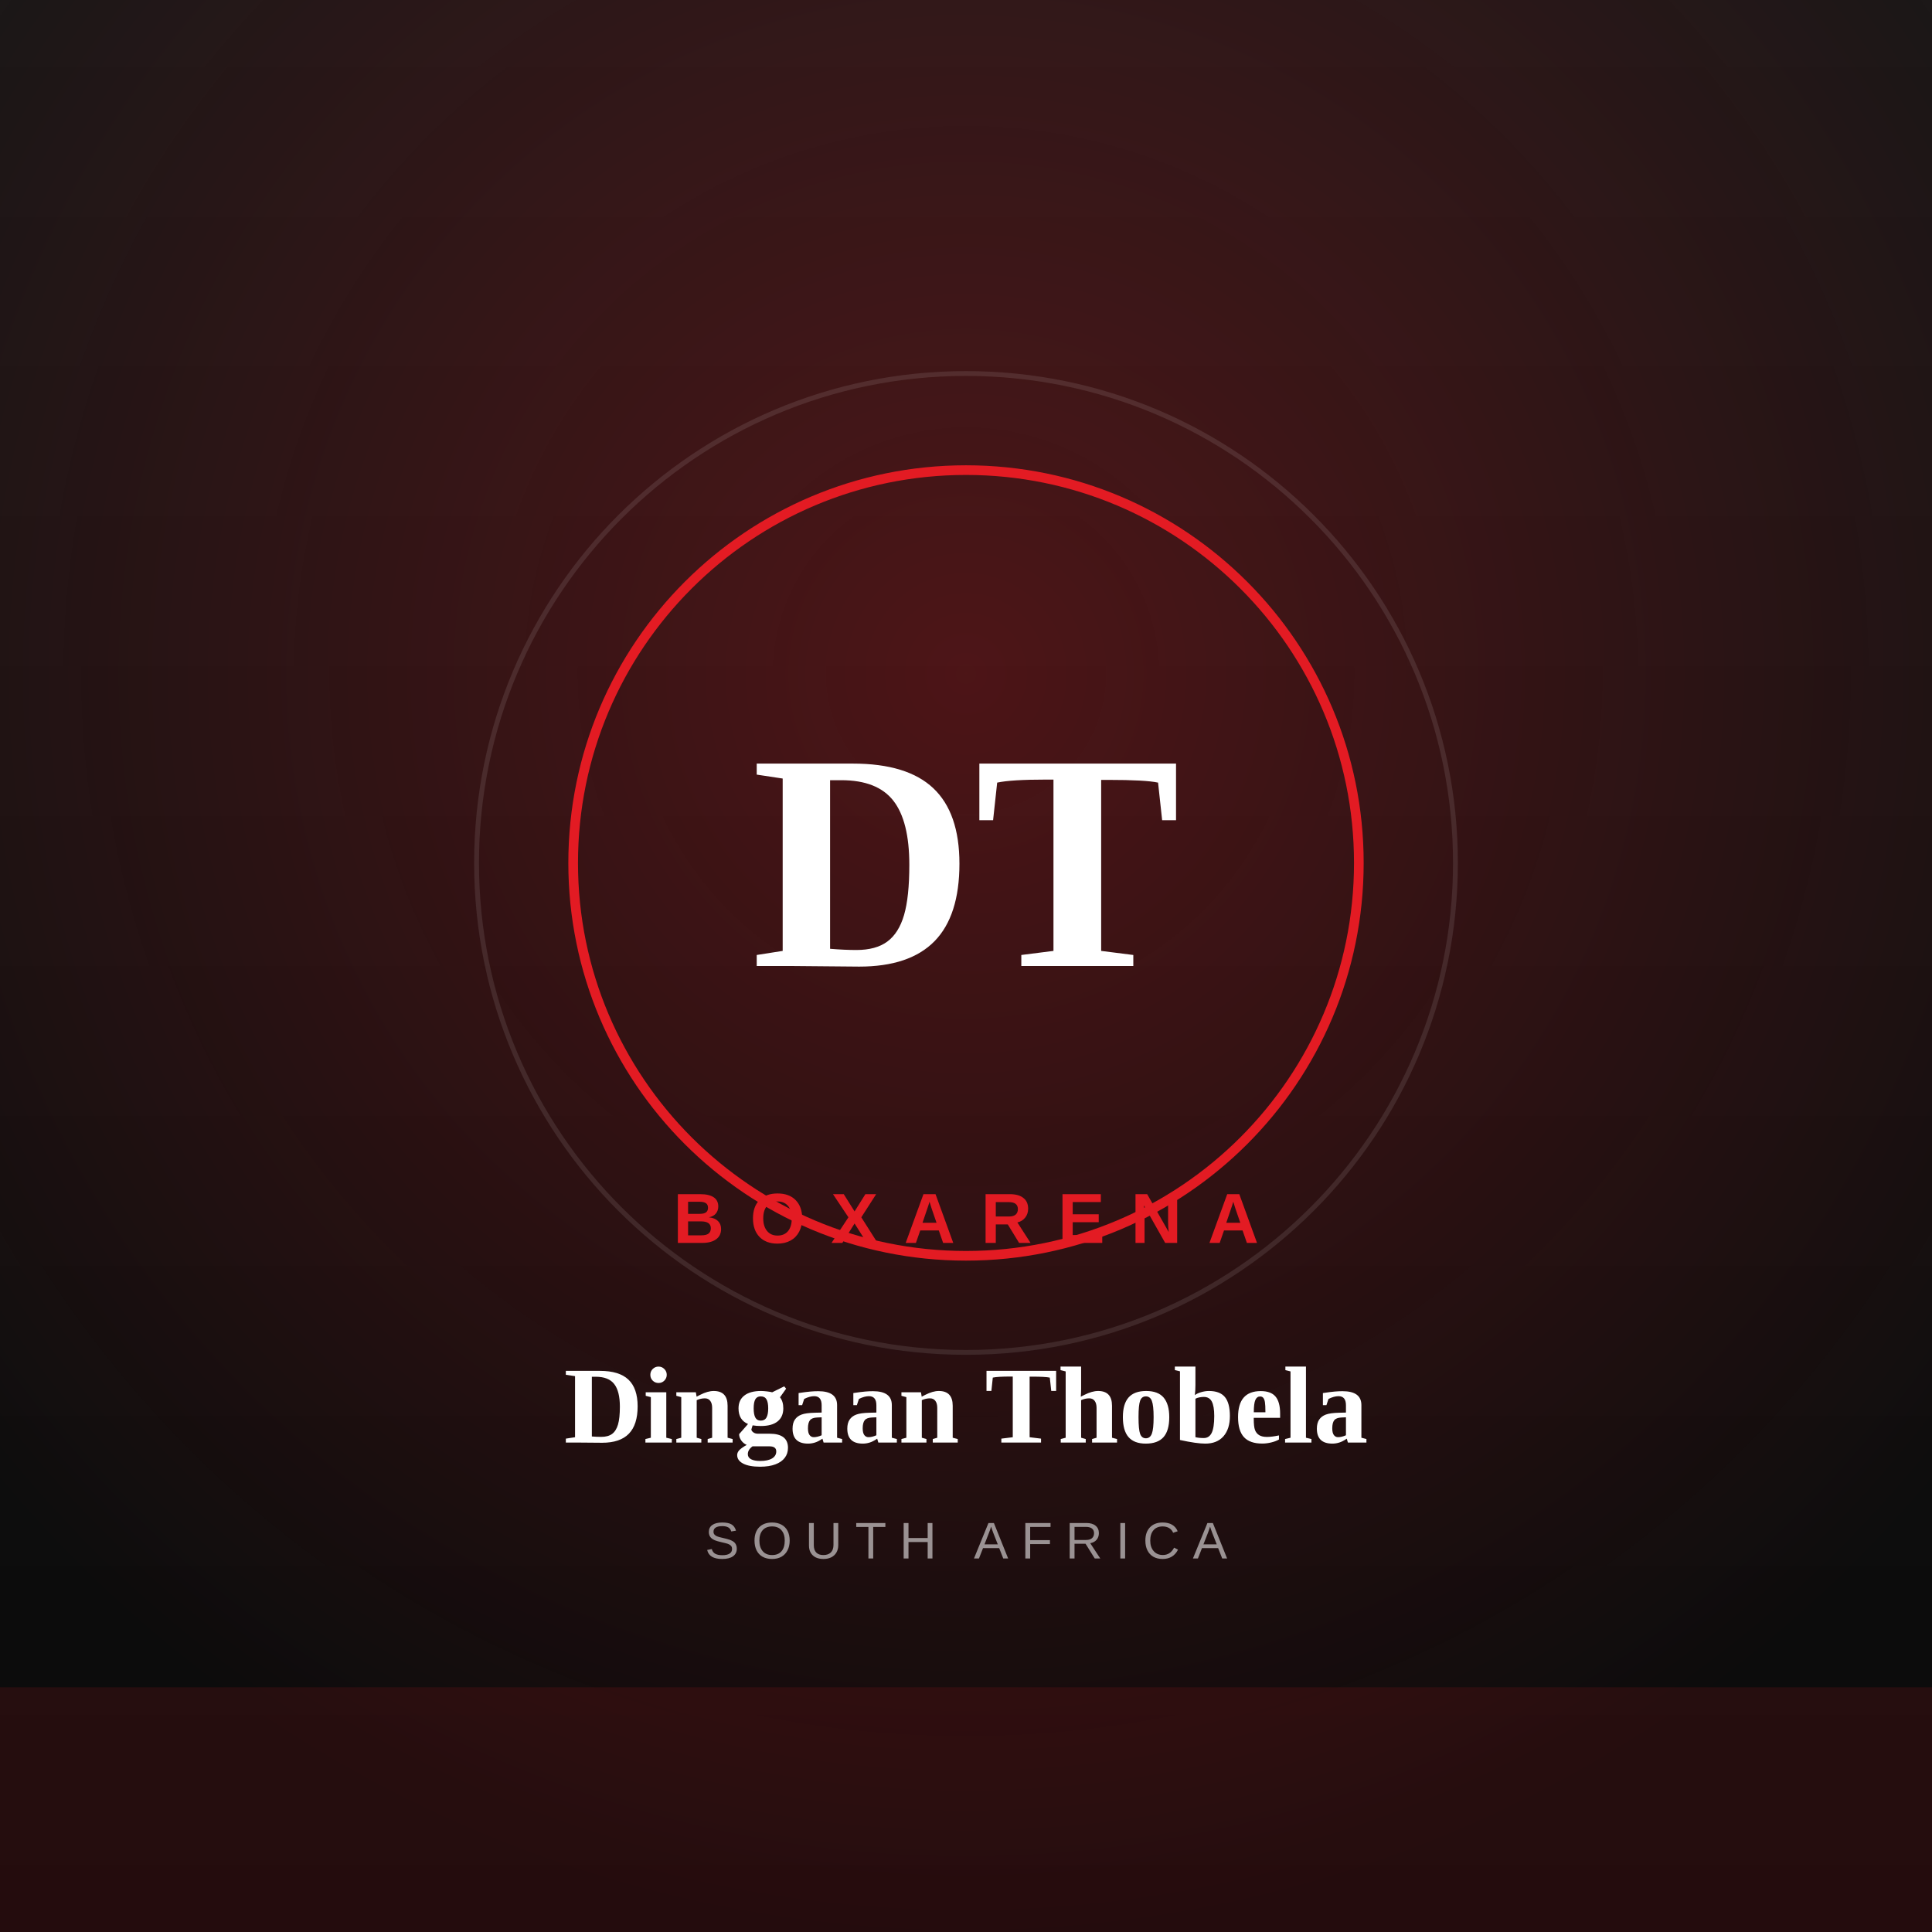
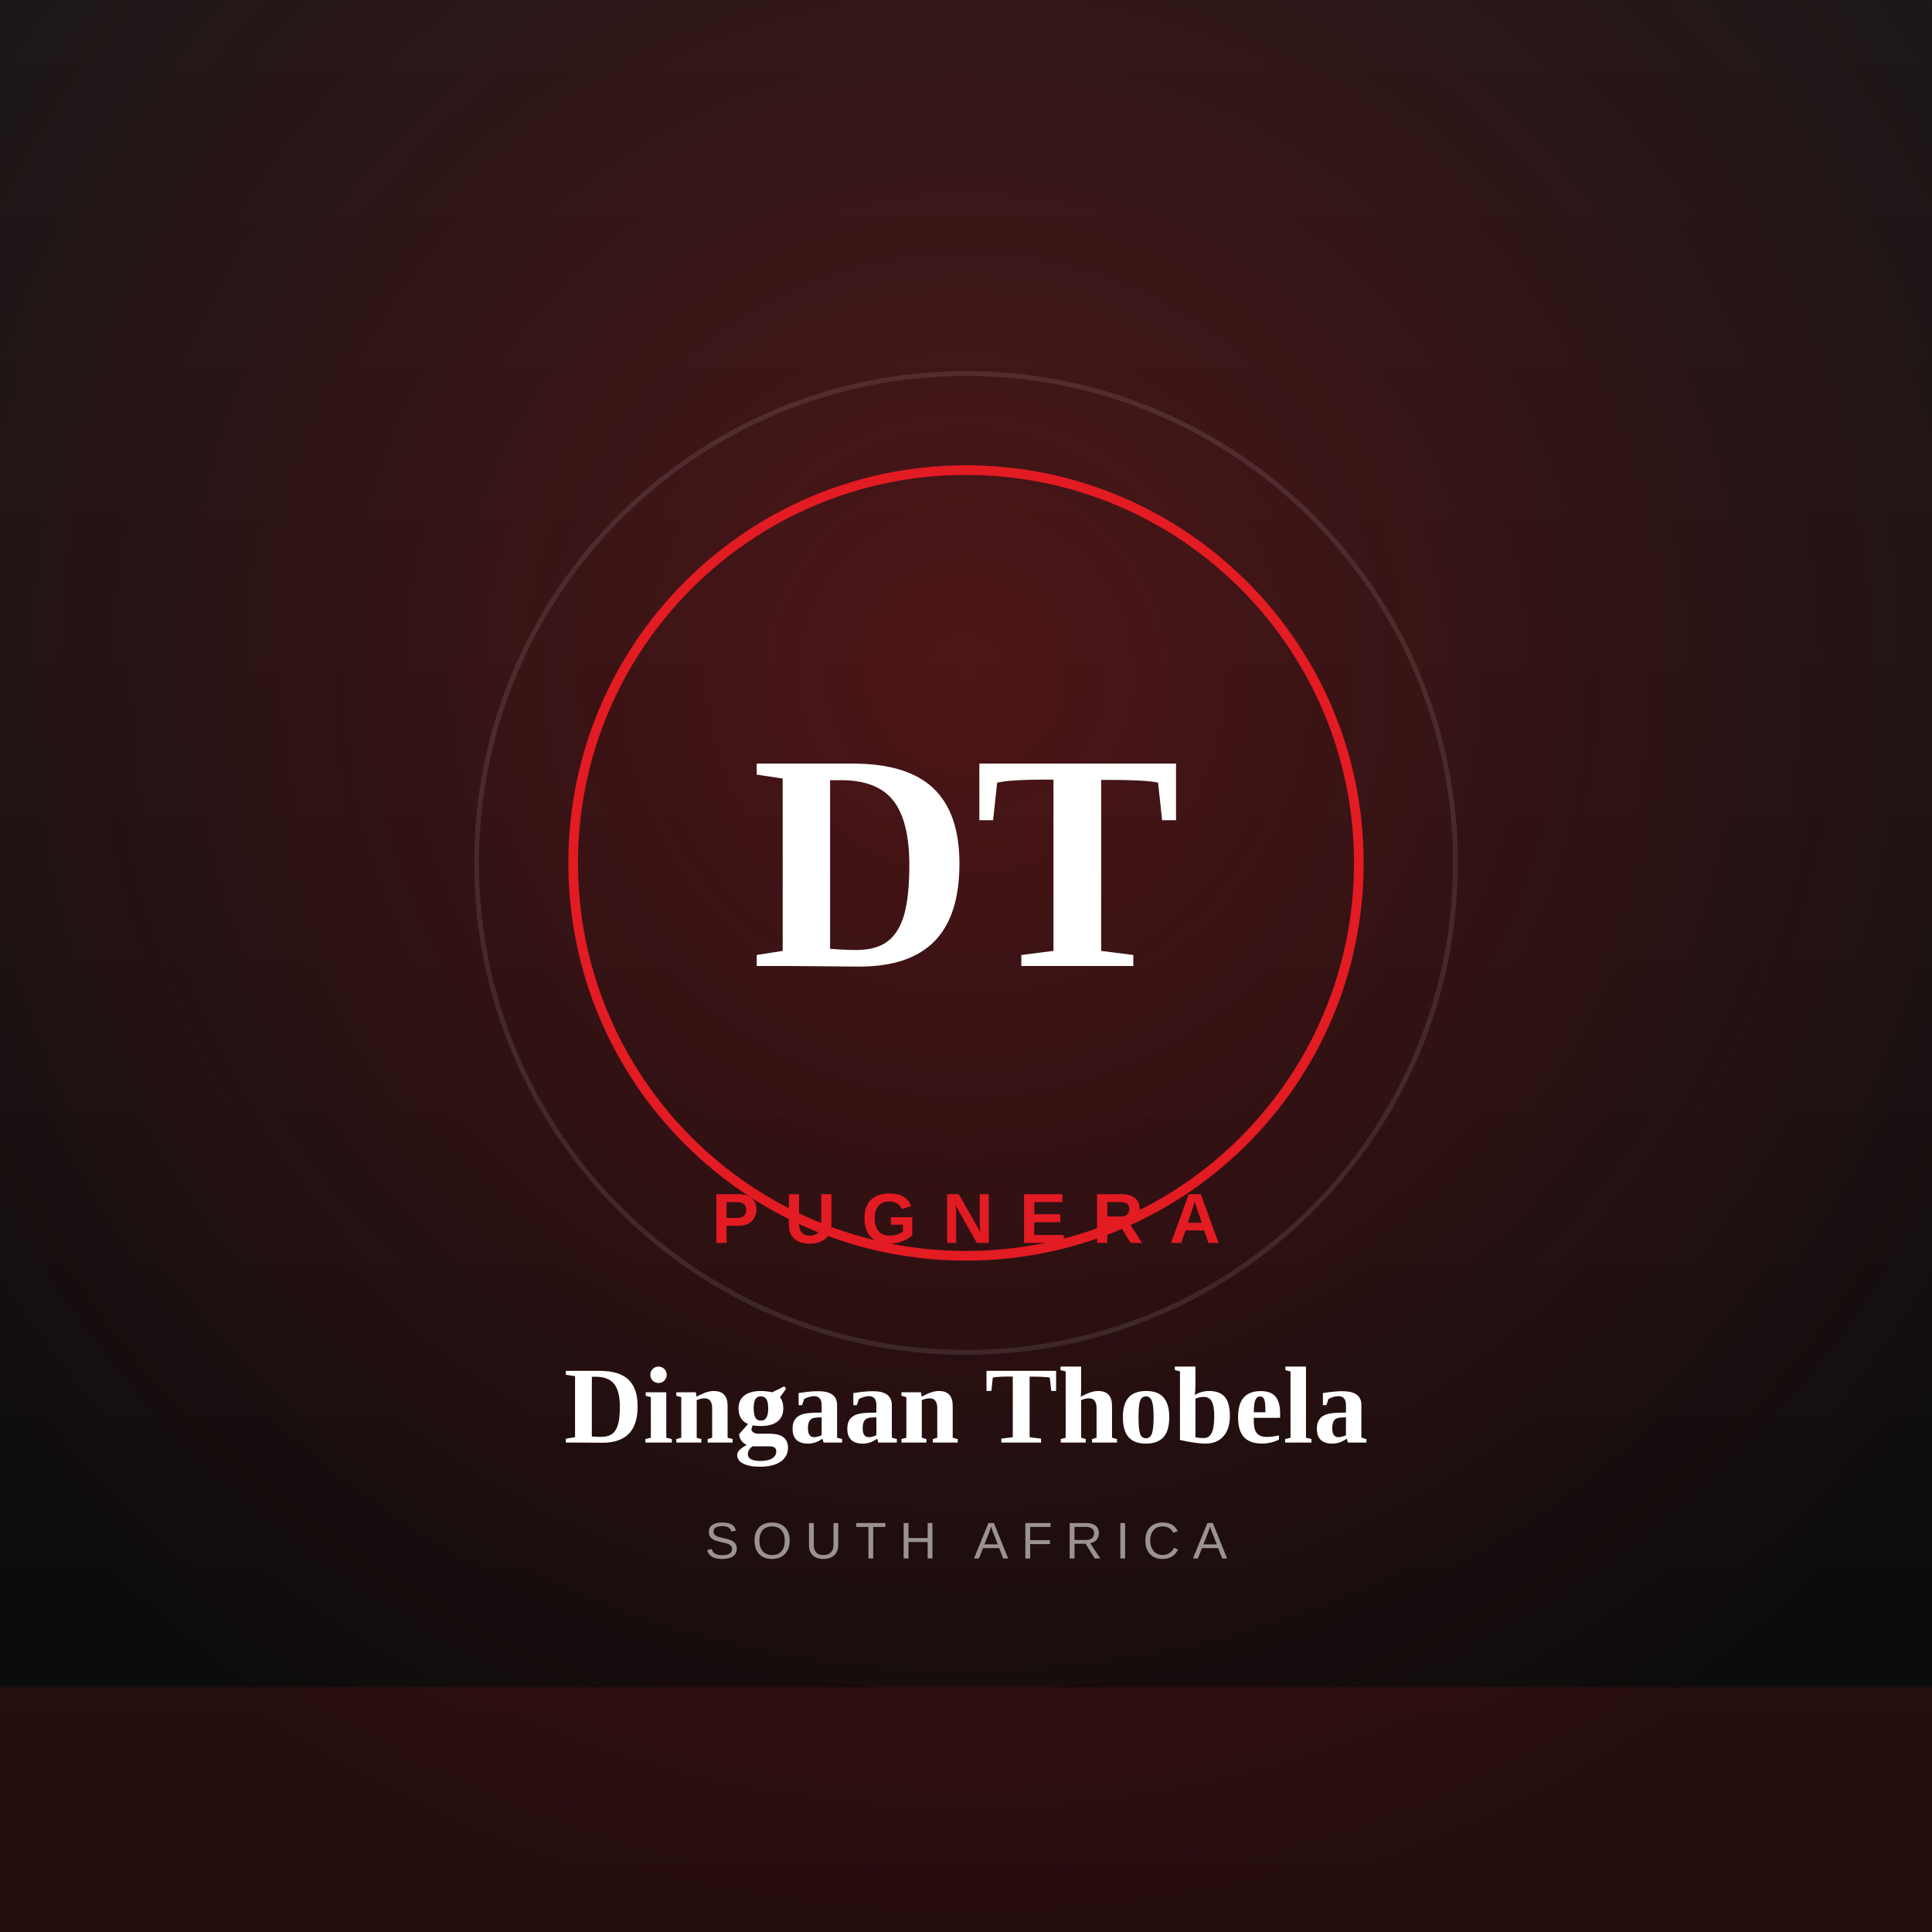
<svg xmlns="http://www.w3.org/2000/svg" width="600" height="600" viewBox="0 0 600 600">
  <defs>
    <radialGradient id="glow" cx="0.5" cy="0.35" r="0.65">
      <stop offset="0%" stop-color="#e31b23" stop-opacity="0.28" />
      <stop offset="100%" stop-color="#e31b23" stop-opacity="0" />
    </radialGradient>
    <linearGradient id="bg" x1="0" y1="0" x2="0" y2="1">
      <stop offset="0%" stop-color="#171717" />
      <stop offset="100%" stop-color="#0a0a0a" />
    </linearGradient>
  </defs>
  <rect width="600" height="600" fill="url(#bg)" />
  <rect width="600" height="600" fill="url(#glow)" />
  <rect y="524" width="600" height="76" fill="#e31b23" opacity="0.12" />
  <circle cx="300" cy="268" r="122" fill="none" stroke="#e31b23" stroke-width="3" />
  <circle cx="300" cy="268" r="152" fill="none" stroke="#ffffff" stroke-opacity="0.1" stroke-width="1.5" />
  <text x="300" y="300" text-anchor="middle" font-family="Georgia, 'Times New Roman', serif" font-size="96" font-weight="700" fill="#ffffff">DT</text>
-   <text x="300" y="386" text-anchor="middle" font-family="'Arial Black', Arial, sans-serif" font-size="22" letter-spacing="8" fill="#e31b23" font-weight="700">BOXARENA</text>
+   <text x="300" y="386" text-anchor="middle" font-family="'Arial Black', Arial, sans-serif" font-size="22" letter-spacing="8" fill="#e31b23" font-weight="700">PUGNERA</text>
  <text x="300" y="448" text-anchor="middle" font-family="Georgia, 'Times New Roman', serif" font-size="34" font-weight="600" fill="#ffffff">Dingaan Thobela</text>
  <text x="300" y="484" text-anchor="middle" font-family="'Segoe UI', Arial, sans-serif" font-size="16" letter-spacing="4" fill="#ffffff" fill-opacity="0.55">SOUTH AFRICA</text>
</svg>
